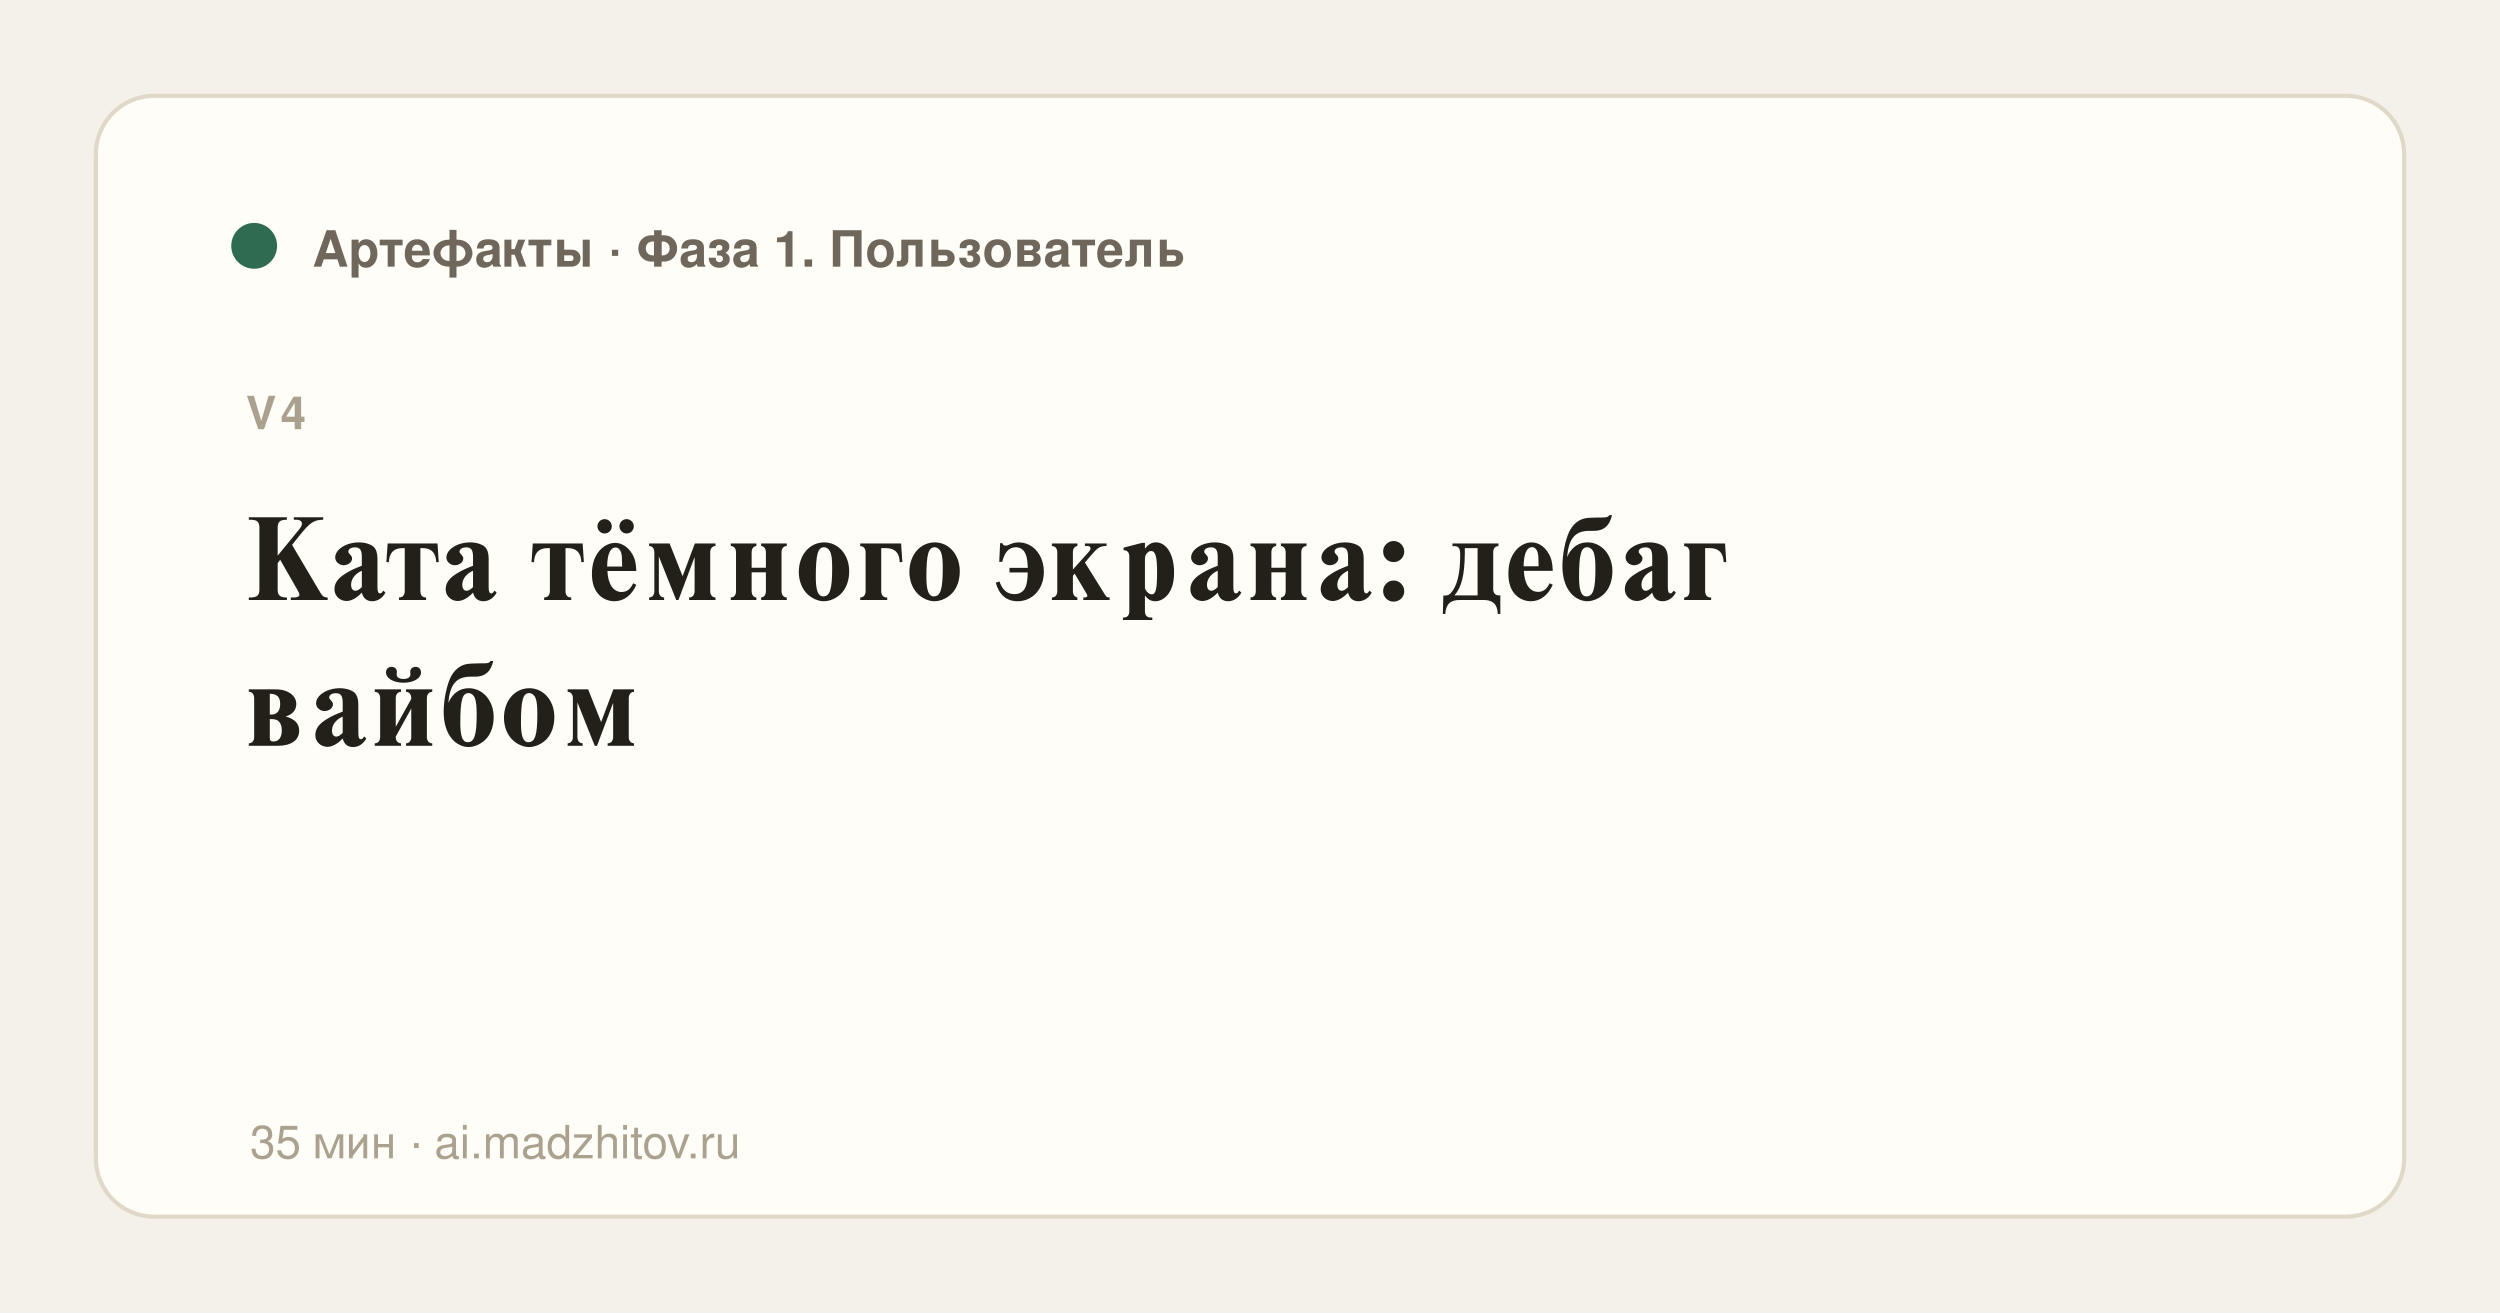
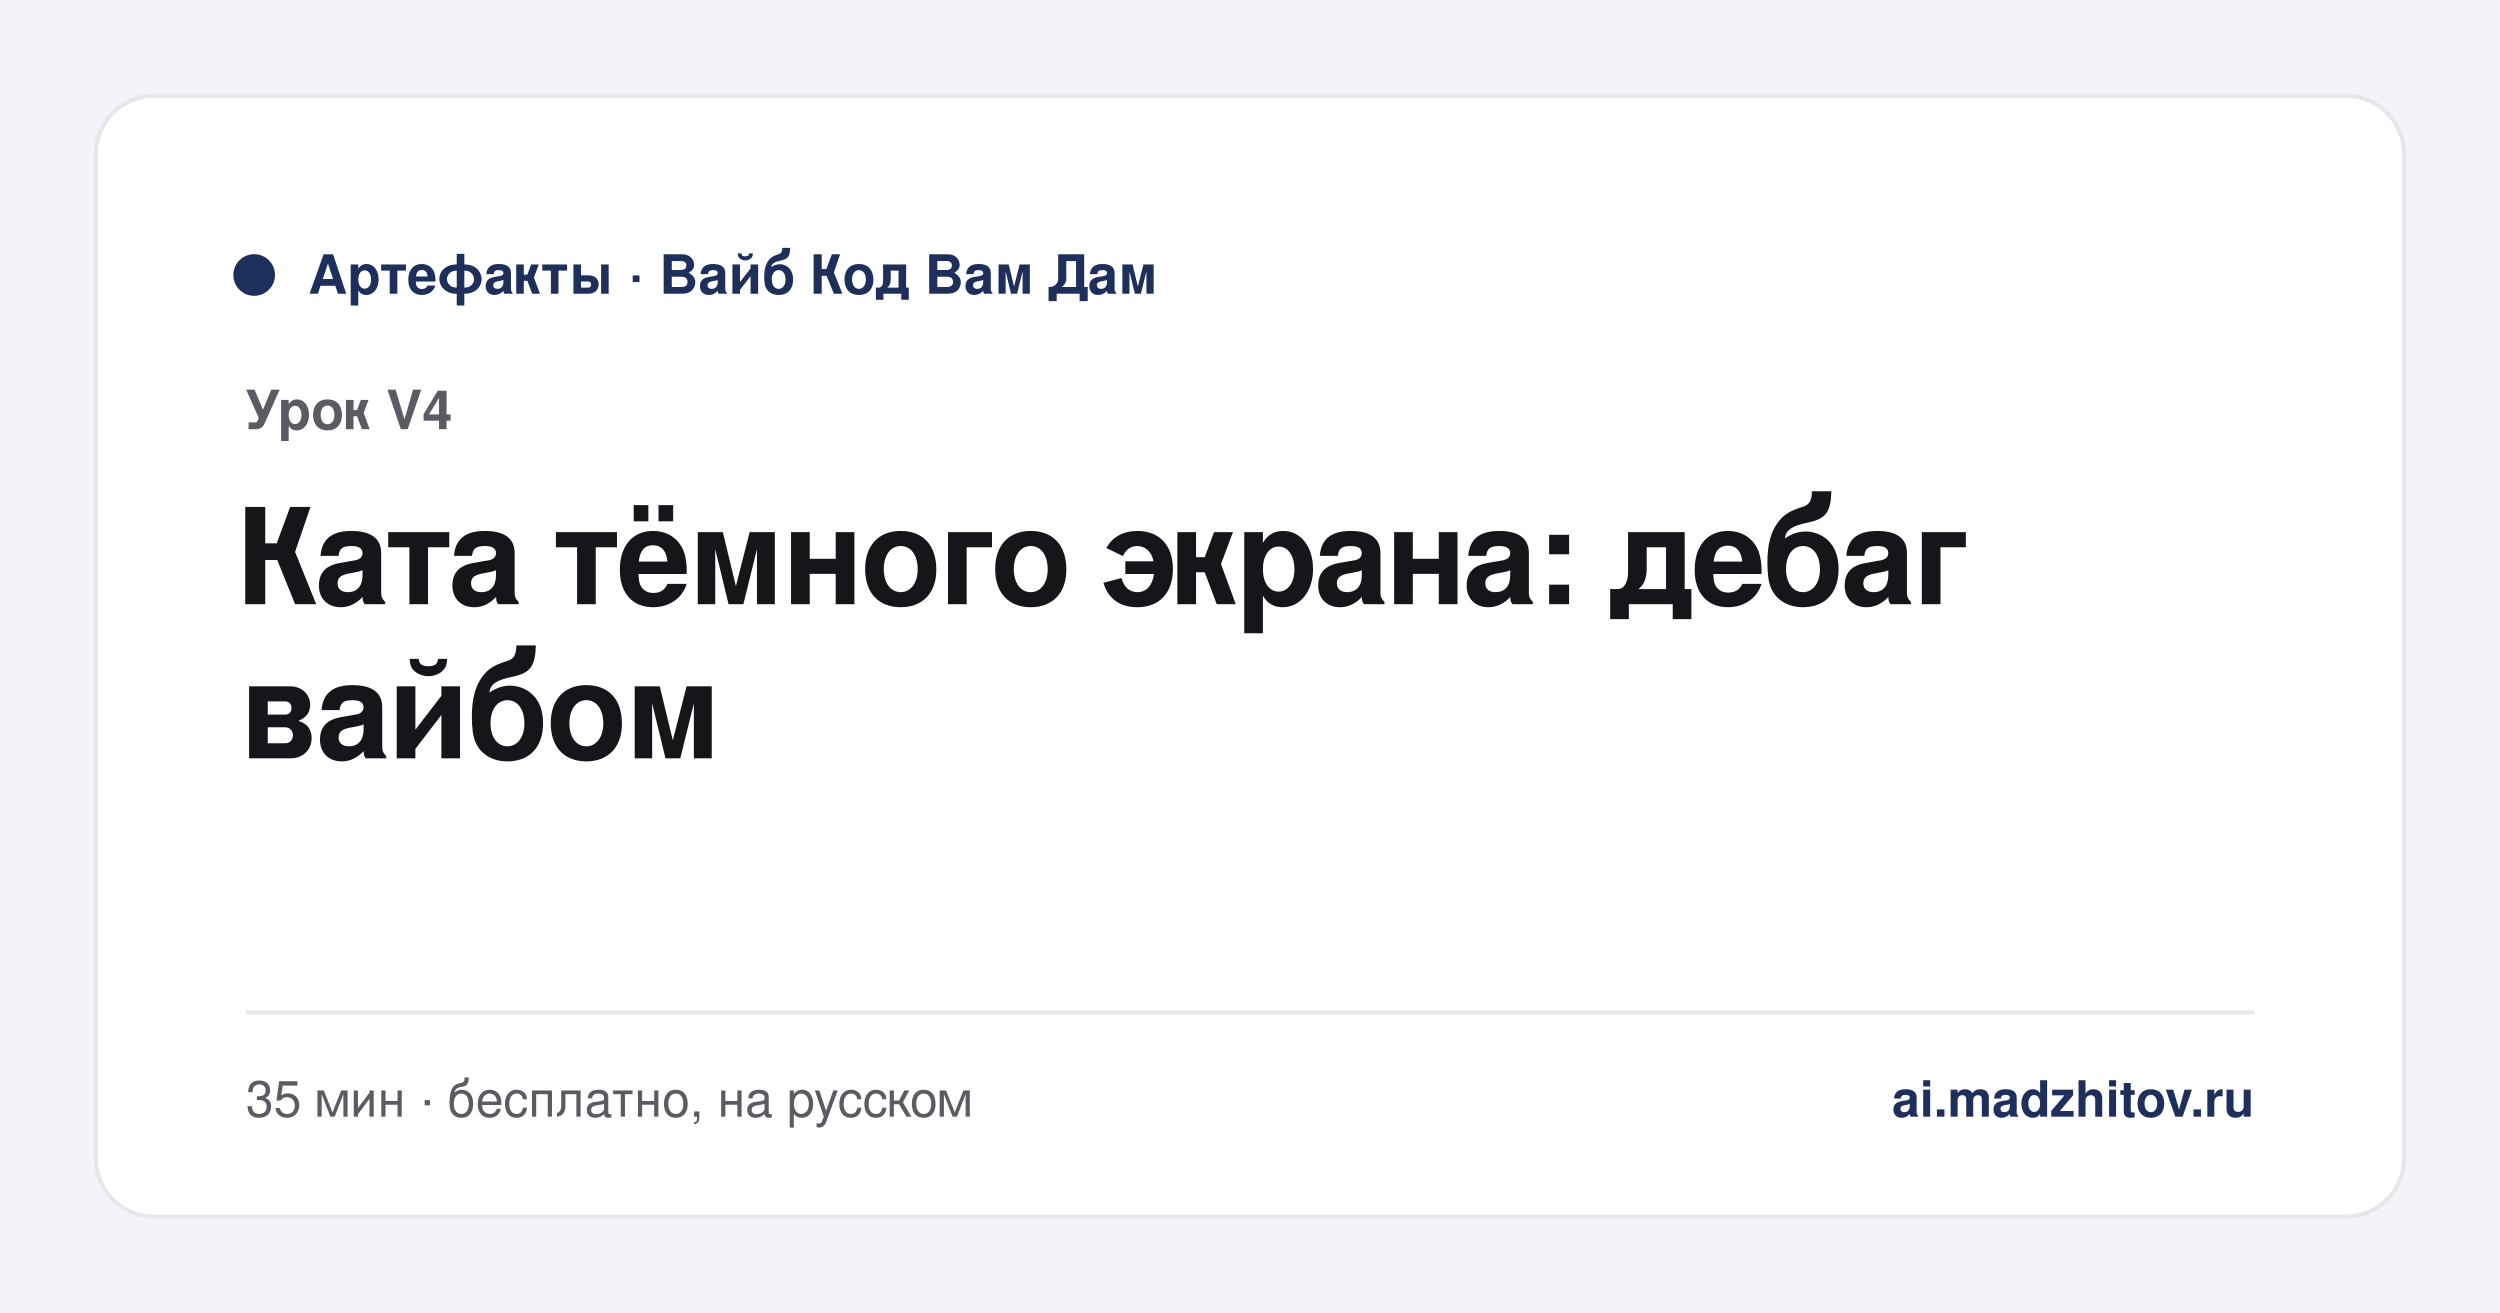
<svg xmlns="http://www.w3.org/2000/svg" width="1200" height="630" viewBox="0 0 1200 630">
-   <rect width="1200" height="630" fill="#f4f1ea" />
-   <rect x="46" y="46" width="1108" height="538" rx="28" fill="#fffdf8" stroke="#e0d9c9" stroke-width="2" />
-   <circle cx="122" cy="118" r="11" fill="#2f6b50" />
-   <text x="150" y="128" fill="#6f675b" font-family="Helvetica, Arial, sans-serif" font-size="24" font-weight="600">Артефакты · Фаза 1. Пользователь</text>
-   <text x="118" y="206" fill="#aaa18f" font-family="Helvetica, Arial, sans-serif" font-size="22" font-weight="700" letter-spacing="2">V4</text>
-   <text x="116" y="288" fill="#23201a" font-family="Georgia, Times, serif" font-weight="700" font-size="60" letter-spacing="-1">Ката тёмного экрана: дебаг</text>
-   <text x="116" y="358" fill="#23201a" font-family="Georgia, Times, serif" font-weight="700" font-size="60" letter-spacing="-1">вайбом</text>
-   <text x="120" y="556" fill="#aaa18f" font-family="Helvetica, Arial, sans-serif" font-size="22">35 мин · ai.madzhitov.ru</text>
+   <rect width="1200" height="630" fill="#F3F4F7" />
+   <rect x="46" y="46" width="1108" height="538" rx="28" fill="#FFFFFF" stroke="#E6E7EC" stroke-width="2" />
+   <circle cx="122" cy="132" r="10" fill="#1F2F5C" />
+   <text x="148" y="141" fill="#1F2F5C" font-family="Helvetica Neue, Helvetica, Arial, sans-serif" font-size="26" font-weight="600">Артефакты · Вайб Код Вам Дам</text>
+   <text x="118" y="206" fill="#5A5B63" font-family="Helvetica Neue, Helvetica, Arial, sans-serif" font-size="26" font-weight="600">Урок V4</text>
+   <text x="114" y="290" fill="#16161A" font-family="Helvetica Neue, Helvetica, Arial, sans-serif" font-weight="700" font-size="64" letter-spacing="-1.5">Ката тёмного экрана: дебаг</text>
+   <text x="114" y="364" fill="#16161A" font-family="Helvetica Neue, Helvetica, Arial, sans-serif" font-weight="700" font-size="64" letter-spacing="-1.5">вайбом</text>
+   <line x1="118" y1="486" x2="1082" y2="486" stroke="#E6E7EC" stroke-width="2" />
+   <text x="118" y="536" fill="#5A5B63" font-family="Helvetica Neue, Helvetica, Arial, sans-serif" font-size="24">35 мин · бесплатно, на русском</text>
+   <text x="1082" y="536" fill="#1F2F5C" font-family="Helvetica Neue, Helvetica, Arial, sans-serif" font-size="24" font-weight="600" text-anchor="end">ai.madzhitov.ru</text>
</svg>
